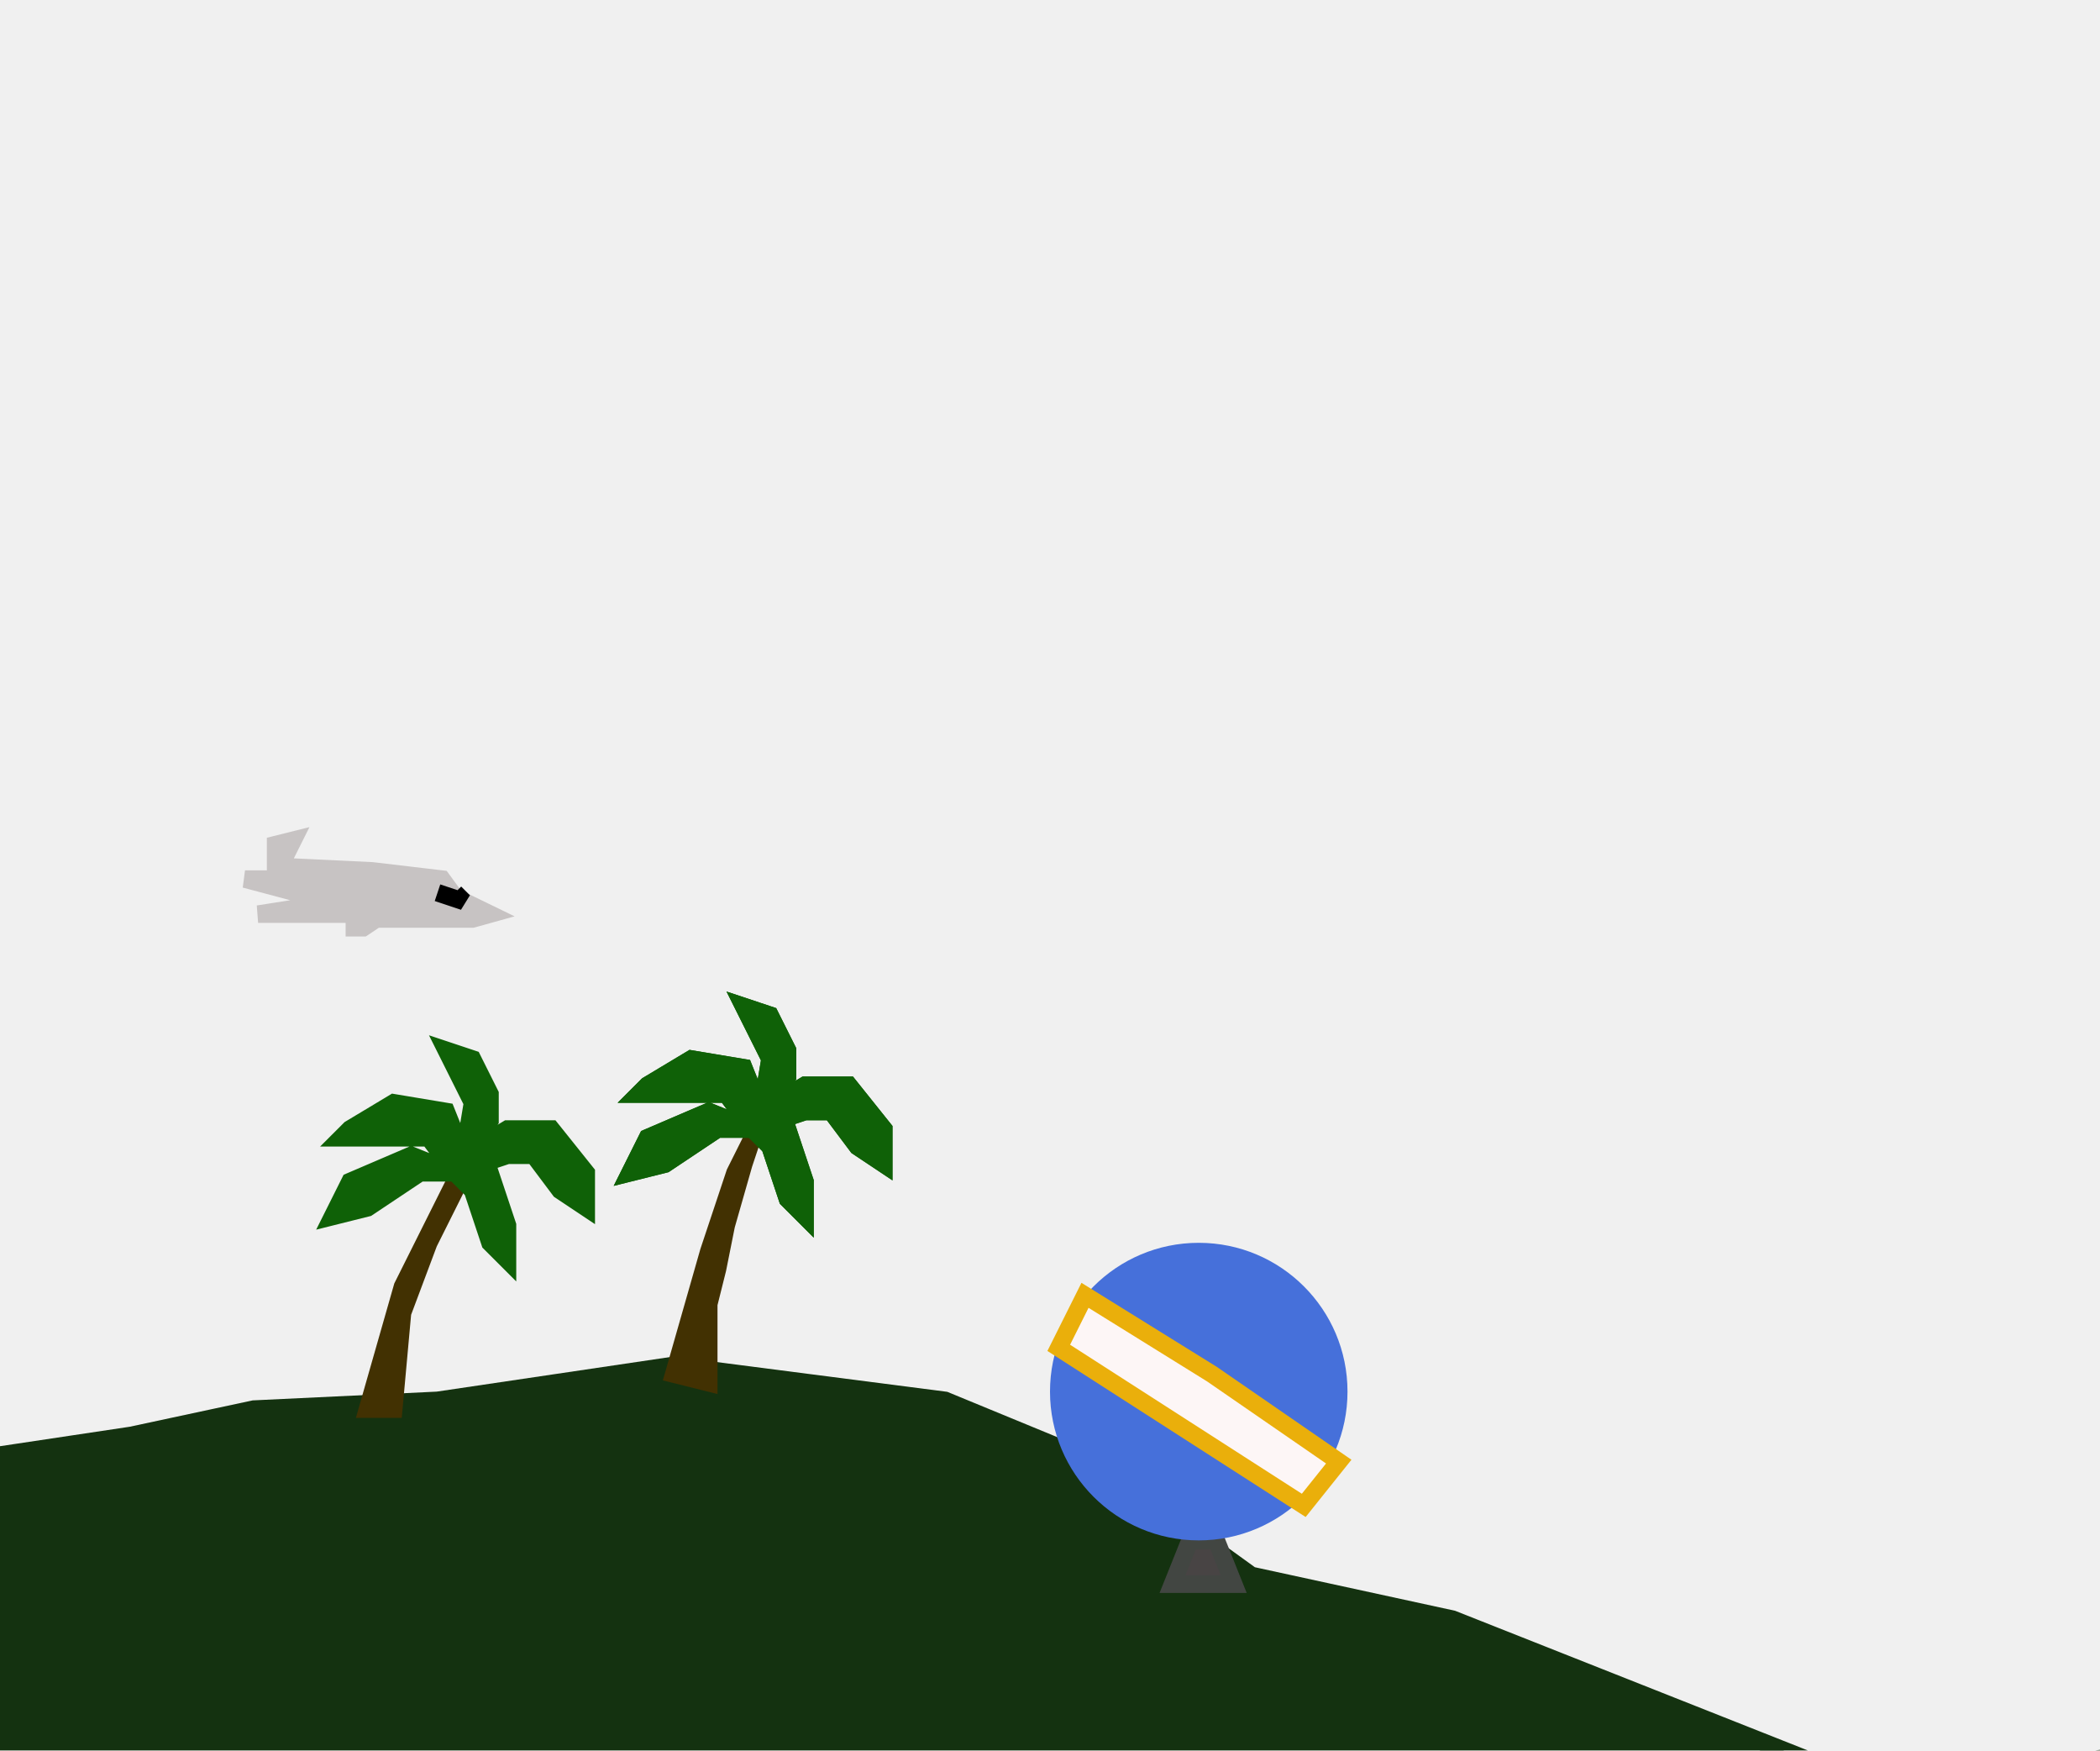
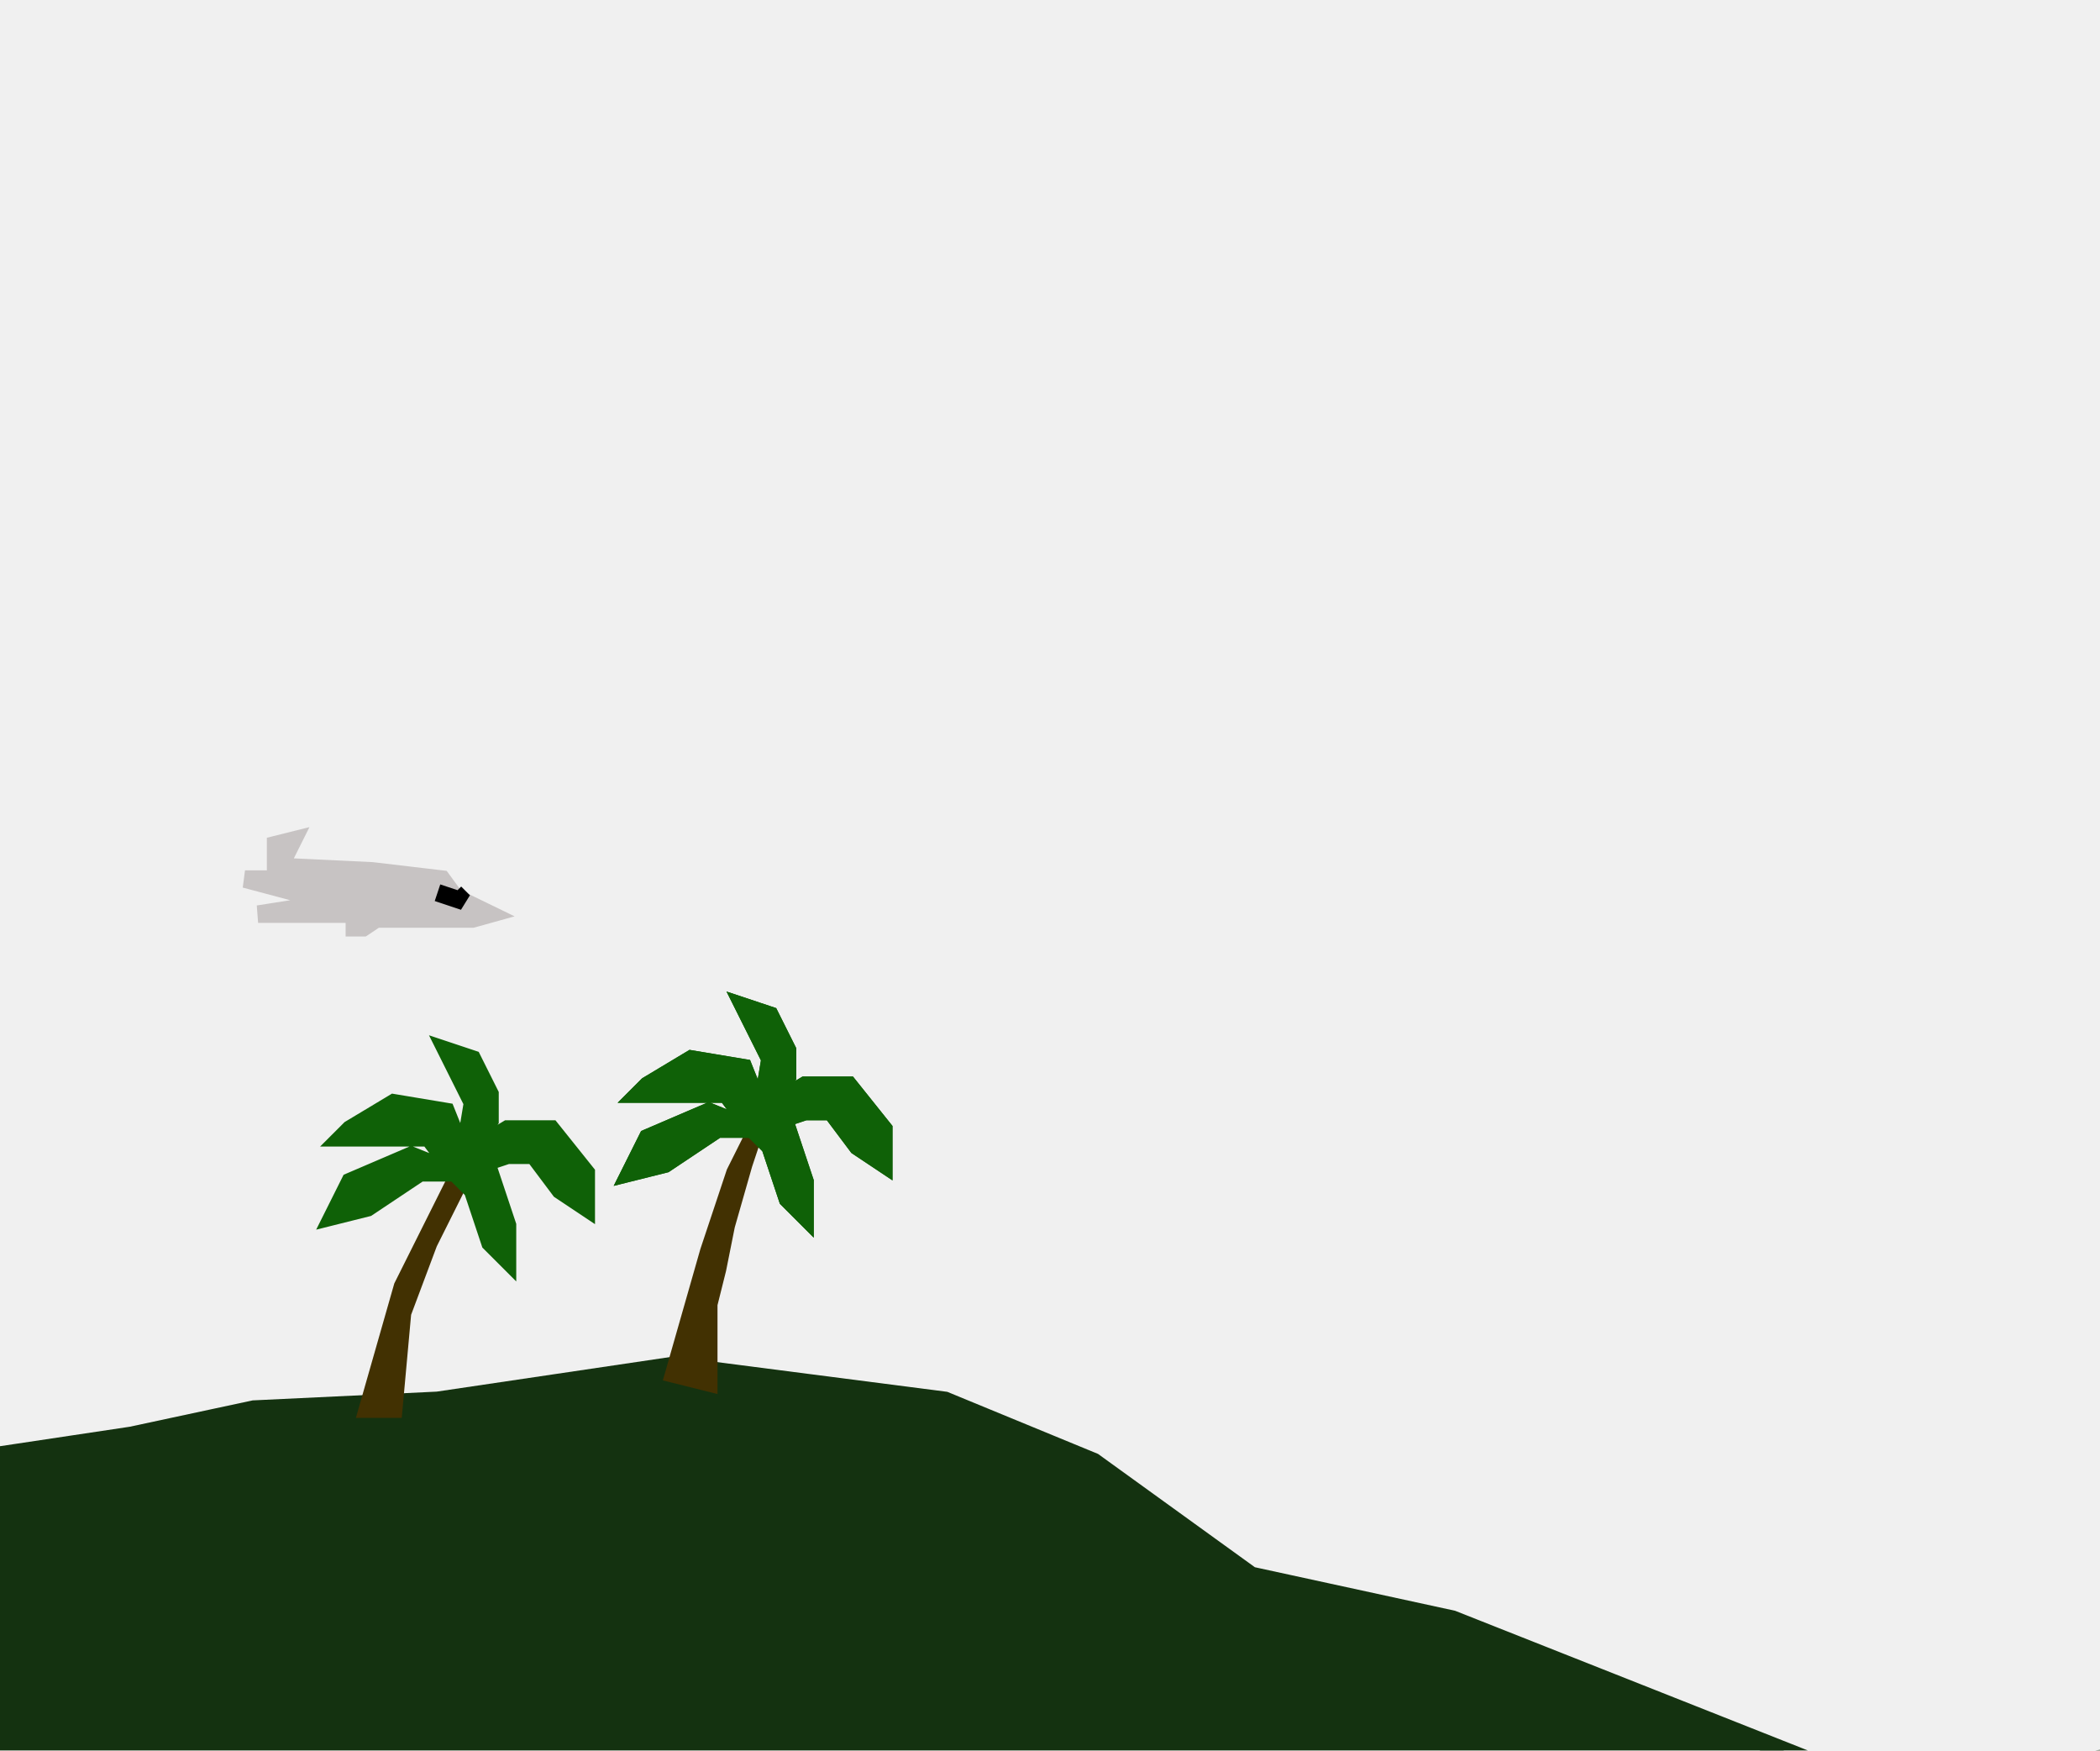
<svg xmlns="http://www.w3.org/2000/svg" width="120" height="100" viewBox="0 0 120 100" fill="none">
  <g clip-path="url(#clip0_34_2)">
-     <path d="M71.5 90L83 92.5L106.262 101.708L109.078 101.756L124 100L123.5 102L109.078 101.756L107 102L106.262 101.708L94 101.5H-8V100V97L-2.5 94.5L-3.5 88L-2.5 83.5L7.5 82L14.5 80.5L25 80L38.5 78L54 80L62.5 83.5L71.5 90Z" fill="#143210" />
-     <path d="M123.5 102L94 101.5H-8V100V97L-2.5 94.5L-3.5 88L-2.5 83.5L7.5 82L14.5 80.5L25 80L38.5 78L54 80L62.5 83.5L71.5 90L83 92.5L107 102L124 100L123.5 102Z" stroke="#143210" />
+     <path d="M71.5 90L83 92.5L106.262 101.708L109.078 101.756L124 100L123.5 102L109.078 101.756L107 102L106.262 101.708L94 101.5H-8V100V97L-2.5 94.5L-3.5 88L-2.5 83.5L7.5 82L14.5 80.5L25 80L38.5 78L54 80L62.5 83.5L71.5 90Z" fill="#143210" stroke="#143210" />
    <path d="M23 73.5L21 80.5H22.5L23 75L24.5 71L26 68V67.5L24.5 70.5L23 73.5Z" fill="#423102" />
    <path d="M23 73.5L21 80.5H22.5L23 75L24.5 71L26 68V67.5L24.5 70.5L23 73.5Z" fill="#423102" />
    <path d="M39.5 75L38.5 78.5L40.5 79V74.5L41 72.5L41.5 70L42.5 66.5L43 65L42 67L40.5 71.5L39.5 75Z" fill="#423102" />
    <path d="M39.5 75L38.5 78.5L40.5 79V74.5L41 72.5L41.5 70L42.5 66.5L43 65L42 67L40.5 71.5L39.5 75Z" fill="#423102" />
    <path d="M23 73.5L21 80.5H22.5L23 75L24.5 71L26 68V67.5L24.5 70.5L23 73.5Z" stroke="#423102" />
    <path d="M39.5 75L38.5 78.5L40.5 79V74.5L41 72.5L41.5 70L42.5 66.5L43 65L42 67L40.5 71.5L39.5 75Z" stroke="#423102" />
    <path d="M44 65.5L43 64.5H41L38 66.5L36 67L37 65L40.5 63.5L43 64.5L41.5 62.5H38.5H36.5L37 62L39.5 60.5L42.5 61L43.5 63.5L44 60.5L42.5 57.5L44 58L45 60V61.5L43.5 63.5L46 62H48.5L50.5 64.5V66.5L49 65.5L47.5 63.5H46L43 64.5H45L46 67.5V69V69.5L45 68.5L44 65.5Z" fill="#0F6107" />
    <path d="M43 64.5L44 65.5L45 68.5L46 69.5V69V67.5L45 64.5H43ZM43 64.5L40.5 63.5L37 65L36 67L38 66.5L41 64.5H43ZM43 64.5L41.5 62.5H38.5H36.5L37 62L39.5 60.5L42.5 61L43.5 63.5M43 64.5L43.5 63.5M43 64.5L46 63.5H47.5L49 65.5L50.5 66.5V64.5L48.5 62H46L43.5 63.5M43.5 63.5L44 60.5L42.5 57.5L44 58L45 60V61.5L43.5 63.5Z" stroke="#0F6107" />
    <path d="M44 65.5L43 64.5H41L38 66.5L36 67L37 65L40.5 63.5L43 64.5L41.5 62.5H38.5H36.5L37 62L39.5 60.5L42.5 61L43.5 63.5L44 60.5L42.5 57.5L44 58L45 60V61.5L43.5 63.5L46 62H48.5L50.5 64.5V66.5L49 65.5L47.5 63.5H46L43 64.5H45L46 67.5V69V69.5L45 68.5L44 65.5Z" fill="#0F6107" />
    <path d="M43 64.5L44 65.5L45 68.5L46 69.5V69V67.5L45 64.5H43ZM43 64.5L40.5 63.5L37 65L36 67L38 66.5L41 64.5H43ZM43 64.5L41.5 62.5H38.5H36.5L37 62L39.5 60.5L42.5 61L43.5 63.5M43 64.5L43.5 63.5M43 64.5L46 63.5H47.5L49 65.5L50.5 66.5V64.5L48.5 62H46L43.5 63.5M43.5 63.5L44 60.5L42.5 57.5L44 58L45 60V61.5L43.5 63.5Z" stroke="#0F6107" />
    <path d="M27 68L26 67H24L21 69L19 69.5L20 67.5L23.5 66L26 67L24.5 65H21.5H19.5L20 64.5L22.5 63L25.5 63.5L26.5 66L27 63L25.5 60L27 60.5L28 62.5V64L26.5 66L29 64.5H31.5L33.5 67V69L32 68L30.5 66H29L26 67H28L29 70V71.5V72L28 71L27 68Z" fill="#0F6107" />
    <path d="M26 67L27 68L28 71L29 72V71.5V70L28 67H26ZM26 67L23.5 66L20 67.5L19 69.5L21 69L24 67H26ZM26 67L24.5 65H21.5H19.5L20 64.5L22.5 63L25.5 63.5L26.5 66M26 67L26.5 66M26 67L29 66H30.5L32 68L33.5 69V67L31.5 64.5H29L26.5 66M26.5 66L27 63L25.5 60L27 60.5L28 62.5V64L26.5 66Z" stroke="#0F6107" />
    <path d="M16.75 48L15.75 48.25V50.222H14L19 51.556L14.75 52.222H17H20.25V53H20.75L21.5 52.5H24.5H27L28 52.222L26 51.25L25.25 50.222L21.25 49.75L16 49.5L16.75 48Z" fill="#C7C3C3" stroke="#C7C3C3" />
    <path d="M25 51L26.5 51.5L26 51" stroke="black" />
-     <path d="M67 90.5L68 88H69.5L70.5 90.5H67Z" fill="#484444" stroke="#424642" />
-     <path d="M77 79.5C77 84.194 73.194 88 68.5 88C63.806 88 60 84.194 60 79.5C60 74.806 63.806 71 68.5 71C73.194 71 77 74.806 77 79.5Z" fill="#4670DA" />
-     <path d="M74.5 86L60.5 77L62 74L69.25 78.5L76.5 83.5L74.5 86Z" fill="#FDF6F6" stroke="#EAAF0B" />
  </g>
  <defs>
    <clipPath id="clip0_34_2">
      <rect width="120" height="100" fill="white" />
    </clipPath>
  </defs>
</svg>
